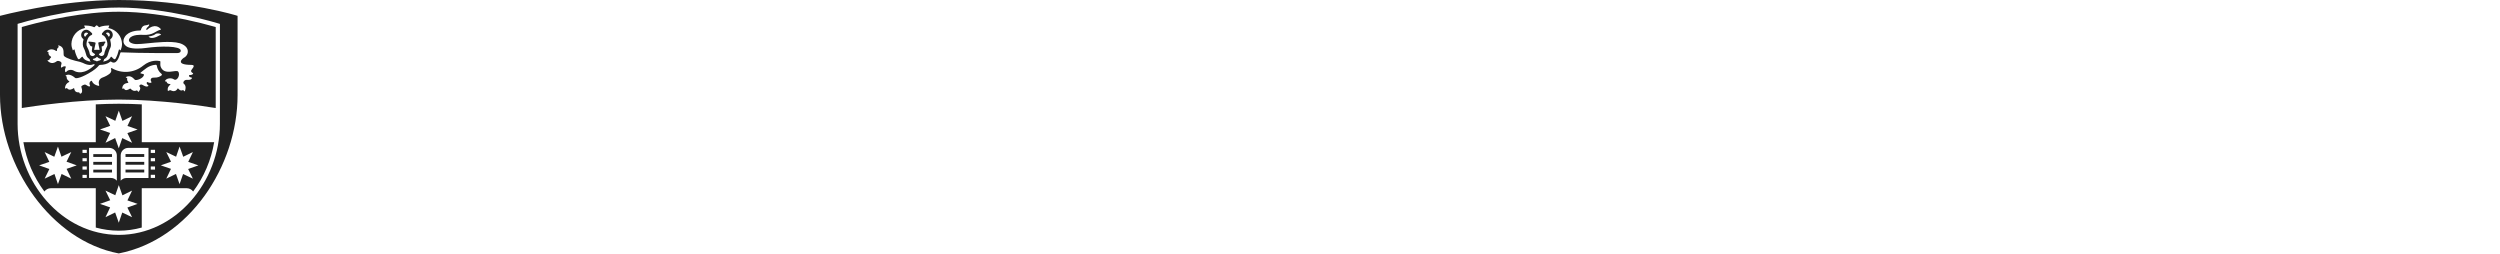
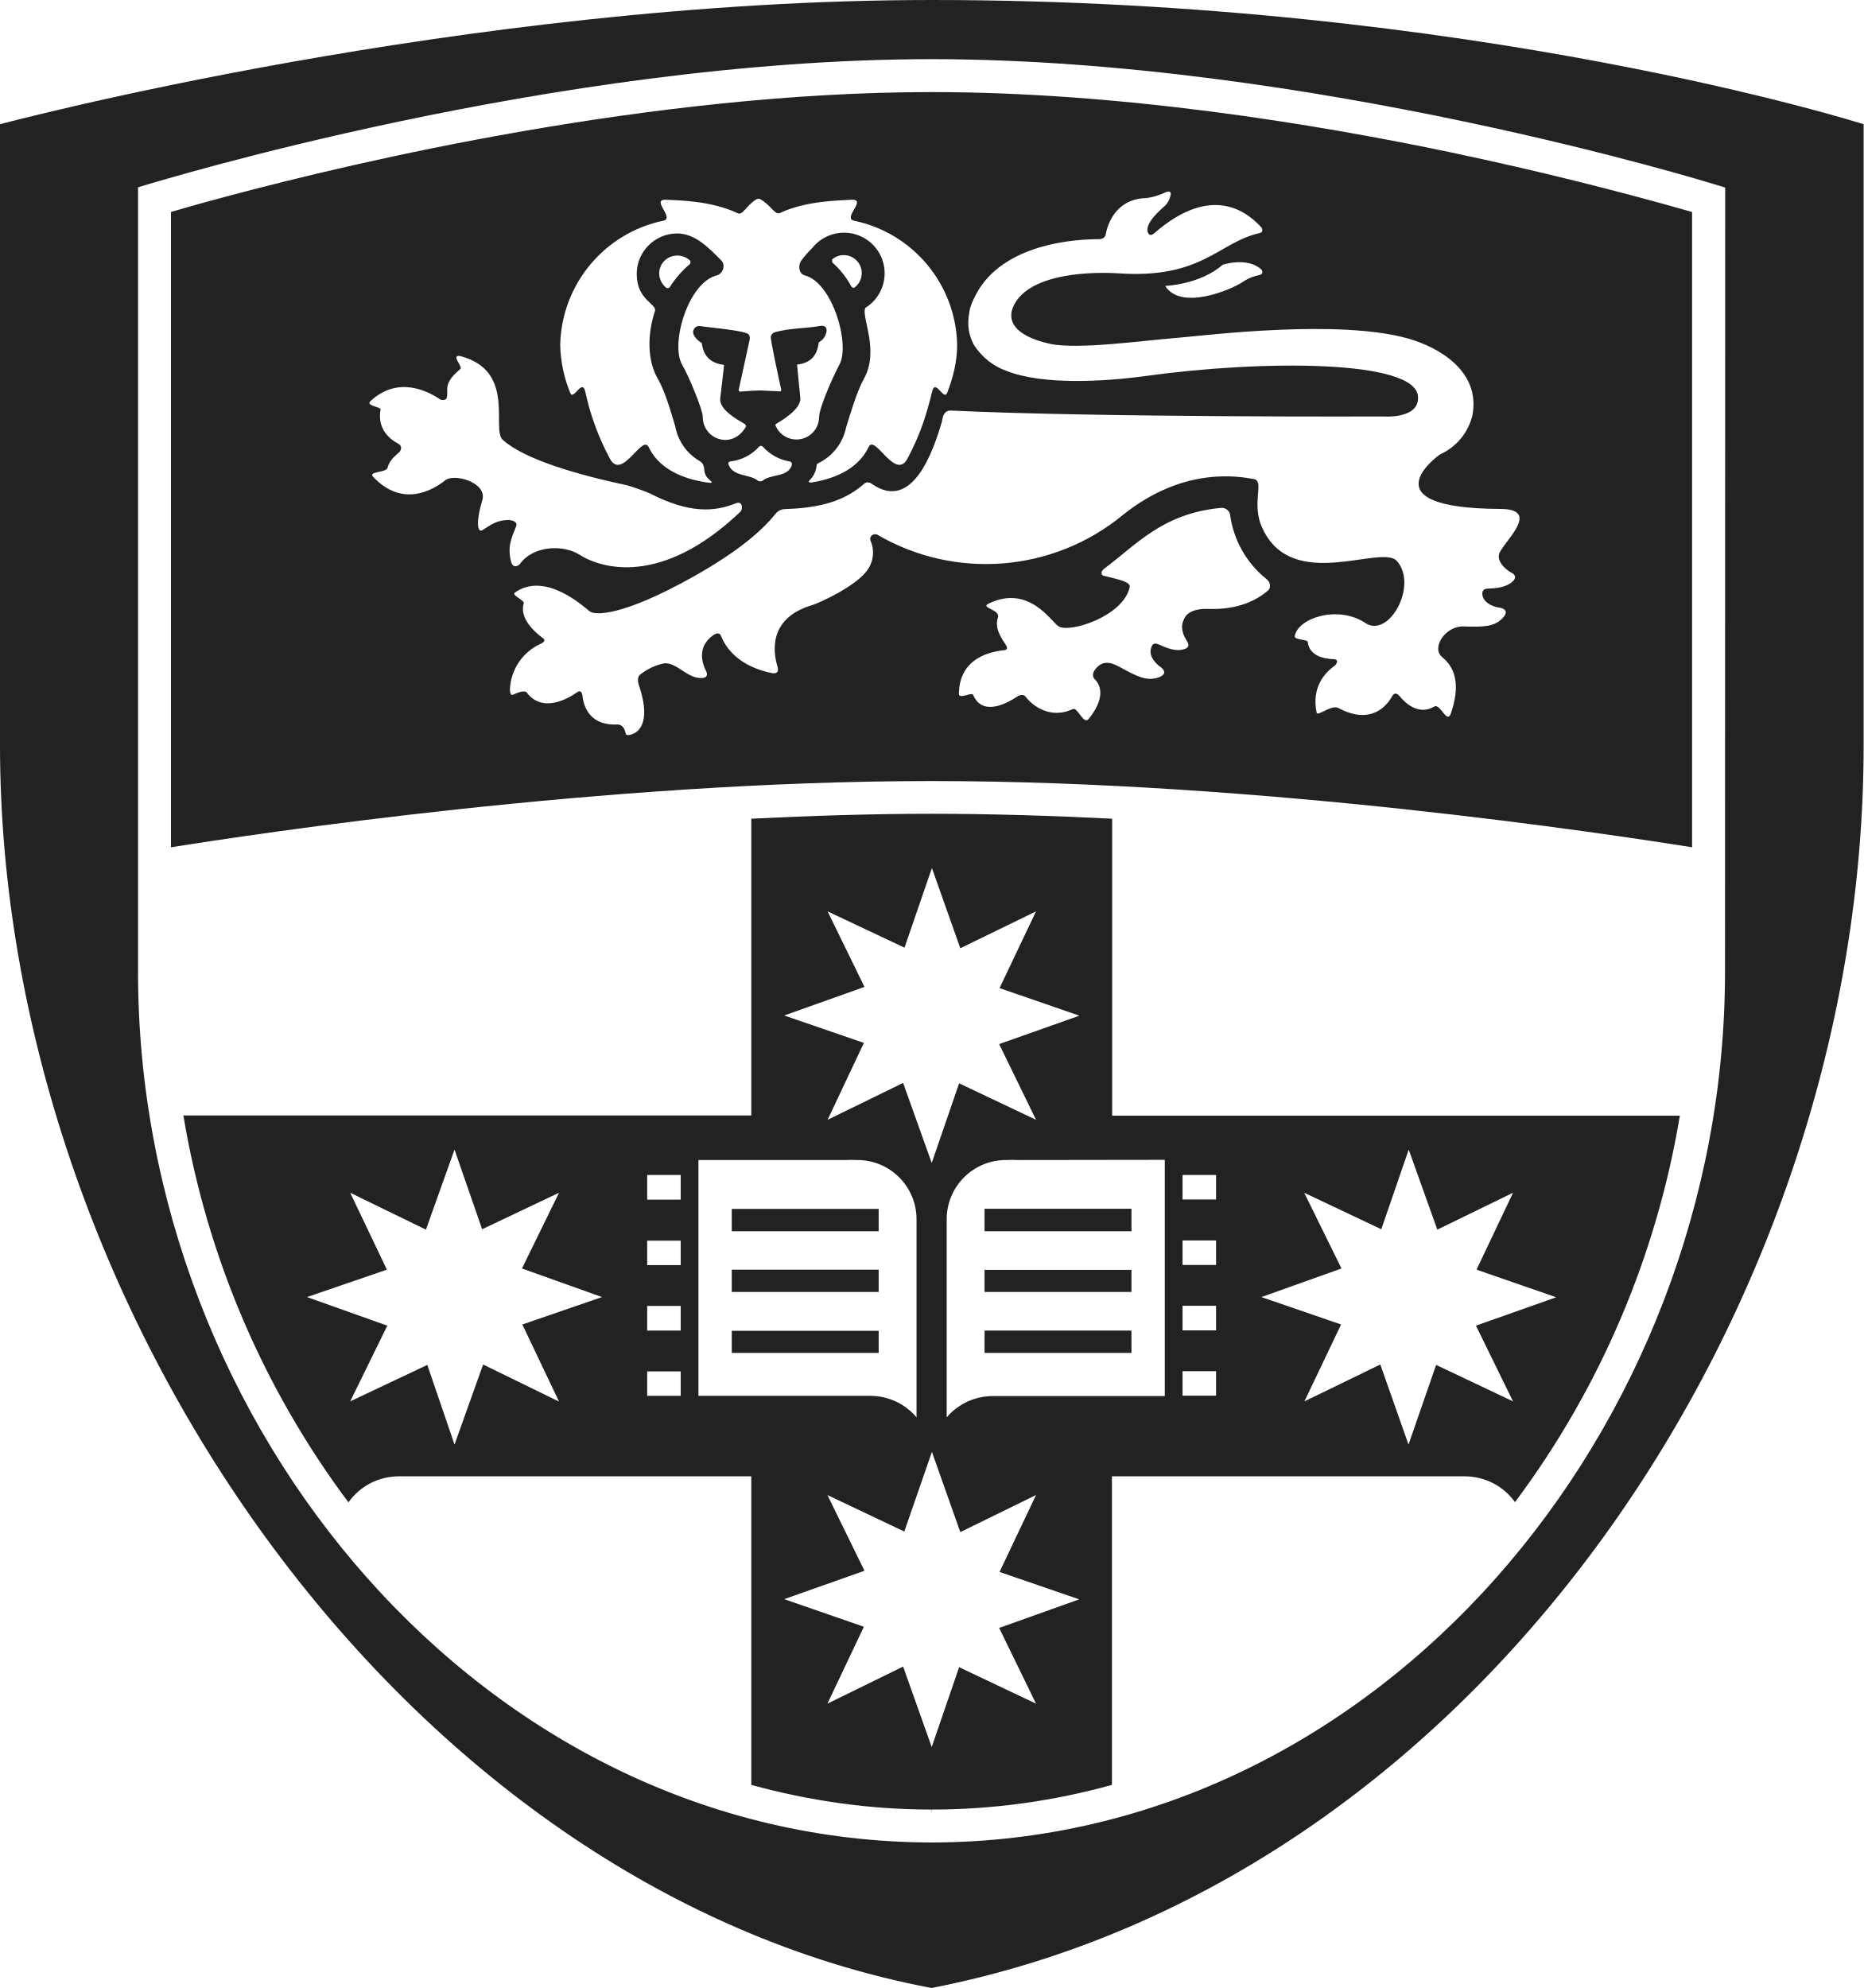
- <svg xmlns="http://www.w3.org/2000/svg" viewBox="0 0 994.51 100.82">
-   <path fill="#222" d="M49.93 65.52h7.45V64.4h-7.45Zm0 3.09h7.45v-1.13h-7.45Zm0-6.17h7.45V61.3h-7.45Zm-5.37 1.95h-7.45v1.13h7.45zm0 3.1h-7.45v1.12h7.45zm0-6.18h-7.45v1.13h7.45zM56.4 41.52c-3.03-.15-6.1-.25-9.16-.25-3.04 0-6.11.1-9.14.25v15.05H9.3a45.1 45.1 0 0 0 8.37 19.62c.57-.8 1.5-1.32 2.57-1.32H38.1v15.65c2.92.8 5.97 1.25 9.13 1.25v.13h.01v-.13c3.17 0 6.22-.44 9.15-1.25V74.87h17.88c1.05 0 1.99.51 2.56 1.31a45.11 45.11 0 0 0 8.36-19.6H56.4Zm-14.43 4.7 3.9 1.84 1.39-4.04 1.44 4.07 3.84-1.87-1.85 3.89 4.05 1.4-4.07 1.44 1.87 3.84-3.9-1.85-1.39 4.04-1.45-4.06-3.83 1.87 1.84-3.9-4.04-1.39 4.07-1.45zM28.35 71.08 24.5 69.2l-1.45 4.06-1.38-4.04-3.91 1.85 1.88-3.84-4.07-1.45 4.05-1.39-1.86-3.9 3.84 1.87 1.45-4.06 1.4 4.04 3.9-1.85-1.88 3.84 4.06 1.45-4.04 1.39zm6.17-.29h-1.7v-1.24h1.7zm0-3.31h-1.7v-1.25h1.7zm0-3.32h-1.7v-1.24h1.7zm0-3.32h-1.7v-1.25h1.7zm.9 9.96V58.83h7.55c.14-.02.3 0 .46 0a3 3 0 0 1 3.05 3.02v10.03a3.06 3.06 0 0 0-2.35-1.09h-8.7zm17.12 15.6-3.9-1.85-1.39 4.05-1.45-4.08-3.84 1.88 1.85-3.9-4.04-1.4 4.07-1.44-1.88-3.84 3.9 1.85 1.4-4.04 1.44 4.07 3.84-1.88-1.85 3.9 4.04 1.39-4.06 1.45zm13.6-25.91 3.91 1.85 1.39-4.04 1.45 4.06 3.84-1.87-1.85 3.9 4.04 1.4-4.07 1.44 1.88 3.84-3.9-1.85-1.4 4.04L70 69.2l-3.85 1.87 1.86-3.9-4.04-1.39 4.06-1.45zm-6.17-.9h1.7v1.24h-1.7zm0 3.32h1.7v1.24h-1.7zm0 3.31h1.7v1.25h-1.7zm0 3.32h1.7v1.24h-1.7Zm-.9-10.72V70.8h-8.71c-.94 0-1.78.41-2.35 1.08V61.85a3 3 0 0 1 3.05-3.02c.15 0 .32-.02.47 0zM73.92 7.8C66.5 6.23 56.68 4.67 47.24 4.67c-14.16 0-29.13 3.52-35.7 5.28-1.32.35-2.3.63-2.87.8v32.22c4.27-.68 21.88-3.36 38.57-3.36 16.7 0 34.3 2.68 38.57 3.36V10.75a178.15 178.15 0 0 0-11.9-2.95Zm-40.27 3.39c.58-.14-.68-1.1.14-1.06.54.03 2.3.04 3.63.69.26.1.41-.38.92-.7.04-.03.16-.07.25 0 .53.32.71.8.97.68 1.32-.63 3.07-.63 3.6-.67.85-.05-.44.92.14 1.06a6.57 6.57 0 0 1 5.24 6.28c0 .88-.21 1.7-.51 2.46-.17.41-.6-.76-.76-.07-.3 1.23-.6 2.17-1.25 3.4-.62 1.15-1.65-1.27-1.97-.59-.58 1.23-1.95 1.65-2.9 1.8-.1 0-.2 0-.08-.13.05-.05.28-.26.34-.7.01-.04-.02-.1.09-.15a2.6 2.6 0 0 0 1.41-1.82c.23-.74.54-1.8.9-2.46.82-1.45-.17-3.2.08-3.6a2.06 2.06 0 1 0-2.66-3.08l-.05.06c-.2.2-.38.4-.54.62-.18.24-.14.67.18.76 1.4.36 2.32 3.52 1.74 4.54-.25.45-1.02 2.15-1.02 2.64a1.15 1.15 0 0 1-2.22.41l.02-.05c.4-.24 1.25-.76 1.25-1.29l-.17-1.73c.7-.08 1.02-.46 1.1-1.12l.18-.14c.23-.2.39-.79-.11-.7-.71.13-1.52.1-2.3.32a.28.28 0 0 0-.2.22c-.03.15.43 2.24.53 2.7 0 .05-.03.08-.05.08l-1.02-.05c-.14 0-.7.03-1.02.06-.03 0-.08-.04-.07-.08l.56-2.57a.35.35 0 0 0-.05-.25c-.15-.2-2.18-.37-2.45-.42a.3.3 0 0 0-.31.12c-.2.28.15.6.38.74.08.64.42 1.01 1.1 1.1l.03.03-.2 1.72c0 .55.85 1.02 1.26 1.26l.06.1c-.2.4-.6.7-1.05.7-.64 0-1.15-.52-1.15-1.15 0-.41-.76-2.19-1.05-2.67-.6-1.05.3-4.15 1.75-4.52.32-.08.48-.53.23-.77-.6-.6-1.3-1.36-2.23-1.36-1.13 0-2.05.92-2.05 2.06 0 1.3 1 1.5.93 1.86-.4 1.2-.4 2.52.14 3.45.37.64.66 1.67.88 2.4.14.76.6 1.4 1.24 1.77.32.2.17.44.3.7.06.14.17.22.25.3.14.1.03.12-.08.1-.96-.12-2.44-.52-3.05-1.8-.32-.7-1.36 1.73-1.97.58a12.82 12.82 0 0 1-1.25-3.4c-.16-.69-.6.48-.76.07a6.71 6.71 0 0 1-.51-2.46 6.58 6.58 0 0 1 5.24-6.28zm8.57 2.12c-.04-.03-.03-.15.01-.18a.91.91 0 0 1 1.12 1.44c-.06.06-.16 0-.18-.05a4.45 4.45 0 0 0-.96-1.21zm-2.08 10.32c-.22.58-1.04.4-1.47.75-.05.04-.18.04-.22.01-.43-.37-1.25-.19-1.5-.82-.03-.05-.03-.15.1-.17a2.32 2.32 0 0 0 1.45-.75c.03-.04.13-.07.2.02.34.37.82.65 1.34.73.06.01.16.06.1.23zm-6.18-9.06c-.02.03-.11.07-.19.01a.94.94 0 0 1-.34-.72c0-.5.41-.9.92-.9.24 0 .46.09.63.24.07.06.03.17 0 .2-.4.33-.74.73-1.02 1.17zm-8.12 11.8c-.63 0-.89.21-1.35.5-.28.2-.37-.36-.03-1.51.27-.9-1.5-1.4-1.92-.97-.6.46-2.12 1.37-3.61-.2-.3-.3.68-.2.73-.48.09-.4.46-.65.61-.8.1-.13.1-.32-.06-.4-.46-.24-1.09-.77-.91-1.74.02-.14-.78-.19-.51-.43 1.4-1.3 2.92-.5 3.54-.08.1.04.32.06.34-.14.05-.42-.17-.7.67-1.4.16-.13-.49-.7-.03-.67 2.9.73 1.58 3.73 2.19 4.26 1.1.99 3.77 1.76 6.29 2.3.22.05 1 .33 1.16.41 2.03 1.04 3.28.94 4.38.5.35-.13.34.32.22.43-4.03 3.84-7.1 2.87-8.18 2.17-.76-.48-2.3-.5-3.02.5-.12.11-.34.19-.43-.13-.2-.74.02-1.22.24-1.76.14-.27-.2-.35-.32-.35zm38.46 3.58c-.54.47-1.5.99-3.03.93-.65-.02-.96.16-1.13.35-.1.14-.15.3-.16.33-.1.32.03.66.2.93.16.23.1.38-.16.44-.25.07-.58.07-1.24-.24-.29-.14-.37.04-.4.17-.12.32.1.72.52 1 .23.2.18.38-.16.5-.58.2-1.1-.06-1.95-.53-.5-.28-.88-.32-1.21.07-.2.22-.18.43-.07.54.34.33.53.98-.29 2.01-.27.35-.56-.6-.81-.49-1.13.53-2.05-.16-2.4-.63-.08-.1-.23-.13-.43 0-.56.37-1.76 1-2.23-.09-.07-.16-.73.25-.72-.06.02-1.8 1.58-2.13 2.25-2.2.2-.01.24-.11.13-.27-.26-.4-.58-.86-.4-1.4.12-.4-.9-.48-.49-.69 2.06-1.02 3.21.94 3.57 1.15.6.34 3.28-.53 3.6-1.99.07-.28-.62-.4-1.31-.58-.13-.03-.2-.19.03-.37 1.63-1.21 2.93-2.78 5.88-3.07.35-.04.5.25.5.4a5.02 5.02 0 0 0 1.83 3.2c.25.19.22.47.08.6zm12.33-.92c.26.13.26.3.07.47-.2.17-.5.33-1.22.35-.32 0-.32.2-.3.34.06.33.43.58.94.64.28.08.33.26.08.52-.43.45-1 .45-1.97.42-.92-.04-1.65 1.07-1.11 1.54.36.3 1.1 1 .46 2.87-.2.57-.54-.52-.84-.35-.76.45-1.42-.11-1.76-.52-.15-.18-.28-.18-.38 0-.3.53-1.1 1.46-2.72.6-.35-.2-1.07.45-1.11.23-.26-1.26.38-2 .93-2.39.05-.04.26-.33-.1-.32-.54-.03-1.2-.2-1.28-.87-.01-.14-.7-.1-.66-.3.16-.92 2.2-1.59 3.59-.66 1.18.78 2.67-1.89 1.6-3.14-.77-.9-5.29 1.62-6.82-1.65-.62-1.3.15-2.43-.47-2.52-.63-.1-3.47-.7-6.62 1.83a10.93 10.93 0 0 1-12.46.99c-.21-.07-.42.1-.33.32a1.5 1.5 0 0 1-.14 1.45c-.56.84-2.47 1.7-2.8 1.8-2.25.66-2.01 2.37-1.78 3.13.07.23-.01.37-.26.33-.68-.13-2.07-.55-2.61-1.9-.06-.15-.22-.15-.4-.02-.84.6-.54 1.46-.34 1.84.07.15.03.3-.17.32-.76.09-1.31-.8-1.97-.74a2.9 2.9 0 0 0-1.2.56c-.14.09-.16.3-.08.55.84 2.48-.54 2.57-.62 2.52-.1-.05-.04-.47-.44-.53-1.35.08-1.73-.8-1.8-1.45-.03-.21-.12-.29-.26-.19-.51.36-1.77 1.06-2.56.03-.11-.15-.49 0-.7.1-.16.06-.16-.2-.16-.29a2.66 2.66 0 0 1 1.58-2.3c.2-.1.22-.2.06-.3-.42-.32-1.17-1-.94-1.75.05-.14-.62-.4-.46-.53 1.55-1.12 3.54.74 3.8.94.26.22 1.67.26 5.27-1.76 2.28-1.28 3.48-2.34 4.13-3.15.08-.1.24-.26.48-.27 1.45-.05 2.88-.27 4-1.25.18-.19.37-.08.45-.02 2.06 1.43 3.12-1.74 3.54-3.18.05-.3.12-.54.43-.55 7.57.36 21.92.3 21.92.3s1.89.16 1.79-1.02c-.15-1.88-7.98-1.84-13.82-1.03-2.12.29-5.2.46-7.02-.25a3.26 3.26 0 0 1-1.7-1.36c-.37-.77-.27-1.23-.2-1.72.08-.35.26-.72.5-1.11 1.5-2.32 4.96-2.5 6.04-2.5.2 0 .33-.08.36-.23.1-.54.51-1.77 1.97-1.85.4-.02.82-.18 1.08-.3.17-.07.28-.03.25.12-.04.19-.13.44-.35.62-1.02.88-.87 1.28-.74 1.4.07.05.16.02.24-.05 3.08-2.69 4.88-.9 5.43-.33.09.1.11.27-.07.31-2.1.47-2.9 2.34-7.18 2.04-.52-.03-4.02-.21-5.14 1.38-.64.92-.2 1.78 1.7 2.2 1.44.3 4.79-.18 6.37-.3 1.54-.13 8.28-.98 11.82.04 1.49.43 3.65 1.63 3.22 3.89a2.93 2.93 0 0 1-1.65 1.98s-3.88 2.73 3.08 2.76c2.15.01.03 1.78-.08 2.3-.08.38.27.72.6.92zM63.86 13.95c-.21.04-.51.13-.84.35-.63.42-3.14 1.46-3.93.2 0 0 1.76-.06 2.91-1.07 0 0 1.23-.42 1.96.23.08.08.1.26-.1.29zM47.26 0C23.57 0 0 6.3 0 6.3v31.5c0 28.4 20.33 57.92 47.24 63.02 27.91-5.45 47.27-34.62 47.27-63.01V6.3S74.76 0 47.25 0zm40.22 49.3c0 23.12-17.57 44.11-40.23 44.14h-.01C24.58 93.4 7 72.42 7 49.3V9.5l.59-.18C7.64 9.33 28 3.01 47.24 3c19.24.01 39.65 6.33 39.65 6.33l.6.18z" />
+ <svg xmlns="http://www.w3.org/2000/svg" viewBox="0 0 94.51 100.82">
+   <path fill="#222" d="M49.93 65.52h7.45V64.4h-7.45zm0 3.09h7.45v-1.13h-7.45zm0-6.17h7.45V61.3h-7.45zm-5.37 1.95h-7.45v1.13h7.45zm0 3.1h-7.45v1.12h7.45zm0-6.18h-7.45v1.13h7.45zM56.4 41.52c-3.03-.15-6.1-.25-9.16-.25-3.04 0-6.11.1-9.14.25v15.05H9.3a45.1 45.1 0 0 0 8.37 19.62c.57-.8 1.5-1.32 2.57-1.32H38.1v15.65c2.92.8 5.97 1.25 9.13 1.25v.13h.01v-.13c3.17 0 6.22-.44 9.15-1.25V74.87h17.88c1.05 0 1.99.51 2.56 1.31a45.11 45.11 0 0 0 8.36-19.6H56.4Zm-14.43 4.7 3.9 1.84 1.39-4.04 1.44 4.07 3.84-1.87-1.85 3.89 4.05 1.4-4.07 1.44 1.87 3.84-3.9-1.85-1.39 4.04-1.45-4.06-3.83 1.87 1.84-3.9-4.04-1.39 4.07-1.45zM28.35 71.08 24.5 69.2l-1.45 4.06-1.38-4.04-3.91 1.85 1.88-3.84-4.07-1.45 4.05-1.39-1.86-3.9 3.84 1.87 1.45-4.06 1.4 4.04 3.9-1.85-1.88 3.84 4.06 1.45-4.04 1.39zm6.17-.29h-1.7v-1.24h1.7zm0-3.31h-1.7v-1.25h1.7zm0-3.32h-1.7v-1.24h1.7zm0-3.32h-1.7v-1.25h1.7zm.9 9.96V58.83h7.55c.14-.02.3 0 .46 0a3 3 0 0 1 3.05 3.02v10.03a3.06 3.06 0 0 0-2.35-1.09h-8.7zm17.12 15.6-3.9-1.85-1.39 4.05-1.45-4.08-3.84 1.88 1.85-3.9-4.04-1.4 4.07-1.44-1.88-3.84 3.9 1.85 1.4-4.04 1.44 4.07 3.84-1.88-1.85 3.9 4.04 1.39-4.06 1.45zm13.6-25.91 3.91 1.85 1.39-4.04 1.45 4.06 3.84-1.87-1.85 3.9 4.04 1.4-4.07 1.44 1.88 3.84-3.9-1.85-1.4 4.04L70 69.2l-3.85 1.87 1.86-3.9-4.04-1.39 4.06-1.45zm-6.17-.9h1.7v1.24h-1.7zm0 3.32h1.7v1.24h-1.7zm0 3.31h1.7v1.25h-1.7zm0 3.32h1.7v1.24h-1.7zm-.9-10.72V70.8h-8.71c-.94 0-1.78.41-2.35 1.08V61.85a3 3 0 0 1 3.05-3.02c.15 0 .32-.02.47 0zM73.92 7.8C66.5 6.23 56.68 4.67 47.24 4.67c-14.16 0-29.13 3.52-35.7 5.28-1.32.35-2.3.63-2.87.8v32.22c4.27-.68 21.88-3.36 38.57-3.36 16.7 0 34.3 2.68 38.57 3.36V10.75a178.15 178.15 0 0 0-11.9-2.95Zm-40.27 3.39c.58-.14-.68-1.1.14-1.06.54.03 2.3.04 3.63.69.26.1.41-.38.92-.7.04-.03.16-.07.25 0 .53.32.71.8.97.68 1.32-.63 3.07-.63 3.6-.67.85-.05-.44.92.14 1.06a6.57 6.57 0 0 1 5.24 6.28c0 .88-.21 1.7-.51 2.46-.17.41-.6-.76-.76-.07-.3 1.23-.6 2.17-1.25 3.4-.62 1.15-1.65-1.27-1.97-.59-.58 1.23-1.95 1.65-2.9 1.8-.1 0-.2 0-.08-.13.05-.05.28-.26.34-.7.01-.04-.02-.1.09-.15a2.6 2.6 0 0 0 1.41-1.82c.23-.74.54-1.8.9-2.46.82-1.45-.17-3.2.08-3.6a2.06 2.06 0 1 0-2.66-3.08l-.05.06c-.2.2-.38.4-.54.62-.18.24-.14.67.18.76 1.4.36 2.32 3.52 1.74 4.54-.25.45-1.02 2.15-1.02 2.64a1.15 1.15 0 0 1-2.22.41l.02-.05c.4-.24 1.25-.76 1.25-1.29l-.17-1.73c.7-.08 1.02-.46 1.1-1.12l.18-.14c.23-.2.39-.79-.11-.7-.71.13-1.52.1-2.3.32a.28.28 0 0 0-.2.22c-.03.15.43 2.24.53 2.7 0 .05-.03.08-.05.08l-1.02-.05c-.14 0-.7.03-1.02.06-.03 0-.08-.04-.07-.08l.56-2.57a.35.35 0 0 0-.05-.25c-.15-.2-2.18-.37-2.45-.42a.3.3 0 0 0-.31.12c-.2.28.15.6.38.74.08.64.42 1.01 1.1 1.1l.03.03-.2 1.72c0 .55.85 1.02 1.26 1.26l.06.1c-.2.4-.6.7-1.05.7-.64 0-1.15-.52-1.15-1.15 0-.41-.76-2.19-1.05-2.67-.6-1.05.3-4.15 1.75-4.52.32-.08.48-.53.23-.77-.6-.6-1.3-1.36-2.23-1.36-1.13 0-2.05.92-2.05 2.06 0 1.3 1 1.5.93 1.86-.4 1.2-.4 2.52.14 3.45.37.64.66 1.67.88 2.4.14.76.6 1.4 1.24 1.77.32.2.17.44.3.7.06.14.17.22.25.3.14.1.03.12-.08.1-.96-.12-2.44-.52-3.05-1.8-.32-.7-1.36 1.73-1.97.58a12.82 12.82 0 0 1-1.25-3.4c-.16-.69-.6.48-.76.07a6.71 6.71 0 0 1-.51-2.46 6.58 6.58 0 0 1 5.24-6.28zm8.57 2.12c-.04-.03-.03-.15.01-.18a.91.91 0 0 1 1.12 1.44c-.06.06-.16 0-.18-.05a4.45 4.45 0 0 0-.96-1.21zm-2.08 10.32c-.22.58-1.04.4-1.47.75-.05.04-.18.04-.22.01-.43-.37-1.25-.19-1.5-.82-.03-.05-.03-.15.1-.17a2.32 2.32 0 0 0 1.45-.75c.03-.04.13-.07.2.02.34.37.82.65 1.34.73.06.01.16.06.1.23zm-6.18-9.06c-.02.03-.11.07-.19.01a.94.94 0 0 1-.34-.72c0-.5.41-.9.92-.9.24 0 .46.09.63.24.07.06.03.17 0 .2-.4.33-.74.73-1.02 1.17zm-8.12 11.8c-.63 0-.89.21-1.35.5-.28.2-.37-.36-.03-1.51.27-.9-1.5-1.4-1.92-.97-.6.46-2.12 1.37-3.61-.2-.3-.3.68-.2.73-.48.09-.4.46-.65.61-.8.1-.13.1-.32-.06-.4-.46-.24-1.09-.77-.91-1.74.02-.14-.78-.19-.51-.43 1.4-1.3 2.92-.5 3.54-.08.1.04.32.06.34-.14.05-.42-.17-.7.67-1.4.16-.13-.49-.7-.03-.67 2.9.73 1.58 3.73 2.19 4.26 1.1.99 3.77 1.76 6.29 2.3.22.05 1 .33 1.16.41 2.03 1.04 3.28.94 4.38.5.35-.13.34.32.22.43-4.03 3.84-7.1 2.87-8.18 2.17-.76-.48-2.3-.5-3.02.5-.12.11-.34.19-.43-.13-.2-.74.02-1.22.24-1.76.14-.27-.2-.35-.32-.35zm38.46 3.58c-.54.47-1.5.99-3.03.93-.65-.02-.96.16-1.13.35-.1.14-.15.3-.16.33-.1.32.03.66.2.93.16.23.1.38-.16.44-.25.07-.58.07-1.24-.24-.29-.14-.37.04-.4.17-.12.32.1.72.52 1 .23.2.18.38-.16.5-.58.2-1.1-.06-1.95-.53-.5-.28-.88-.32-1.21.07-.2.22-.18.43-.07.54.34.33.53.98-.29 2.01-.27.35-.56-.6-.81-.49-1.13.53-2.05-.16-2.4-.63-.08-.1-.23-.13-.43 0-.56.37-1.76 1-2.23-.09-.07-.16-.73.25-.72-.06.02-1.8 1.58-2.13 2.25-2.2.2-.01.24-.11.13-.27-.26-.4-.58-.86-.4-1.4.12-.4-.9-.48-.49-.69 2.06-1.02 3.21.94 3.57 1.15.6.34 3.28-.53 3.6-1.99.07-.28-.62-.4-1.31-.58-.13-.03-.2-.19.03-.37 1.63-1.21 2.93-2.78 5.88-3.07.35-.04.5.25.5.4a5.02 5.02 0 0 0 1.83 3.2c.25.19.22.47.08.6zm12.33-.92c.26.13.26.3.07.47-.2.17-.5.33-1.22.35-.32 0-.32.2-.3.34.06.33.43.58.94.64.28.08.33.26.08.52-.43.45-1 .45-1.97.42-.92-.04-1.65 1.07-1.11 1.54.36.3 1.1 1 .46 2.87-.2.57-.54-.52-.84-.35-.76.45-1.42-.11-1.76-.52-.15-.18-.28-.18-.38 0-.3.53-1.1 1.46-2.72.6-.35-.2-1.07.45-1.11.23-.26-1.26.38-2 .93-2.39.05-.04.26-.33-.1-.32-.54-.03-1.2-.2-1.28-.87-.01-.14-.7-.1-.66-.3.16-.92 2.2-1.59 3.59-.66 1.18.78 2.67-1.89 1.6-3.14-.77-.9-5.29 1.62-6.82-1.65-.62-1.3.15-2.43-.47-2.52-.63-.1-3.47-.7-6.62 1.83a10.93 10.93 0 0 1-12.46.99c-.21-.07-.42.1-.33.32a1.5 1.5 0 0 1-.14 1.45c-.56.84-2.47 1.7-2.8 1.8-2.25.66-2.01 2.37-1.78 3.13.07.23-.01.37-.26.33-.68-.13-2.07-.55-2.61-1.9-.06-.15-.22-.15-.4-.02-.84.6-.54 1.46-.34 1.84.07.15.03.3-.17.32-.76.09-1.31-.8-1.97-.74a2.9 2.9 0 0 0-1.2.56c-.14.09-.16.3-.08.55.84 2.48-.54 2.57-.62 2.52-.1-.05-.04-.47-.44-.53-1.35.08-1.73-.8-1.8-1.45-.03-.21-.12-.29-.26-.19-.51.36-1.77 1.06-2.56.03-.11-.15-.49 0-.7.1-.16.06-.16-.2-.16-.29a2.66 2.66 0 0 1 1.58-2.3c.2-.1.22-.2.06-.3-.42-.32-1.17-1-.94-1.75.05-.14-.62-.4-.46-.53 1.55-1.12 3.54.74 3.8.94.26.22 1.67.26 5.27-1.76 2.28-1.28 3.48-2.34 4.13-3.15.08-.1.24-.26.48-.27 1.45-.05 2.88-.27 4-1.25.18-.19.37-.08.45-.02 2.06 1.43 3.12-1.74 3.54-3.18.05-.3.12-.54.43-.55 7.57.36 21.92.3 21.92.3s1.89.16 1.79-1.02c-.15-1.88-7.98-1.84-13.82-1.03-2.12.29-5.2.46-7.02-.25a3.26 3.26 0 0 1-1.7-1.36c-.37-.77-.27-1.23-.2-1.72.08-.35.26-.72.5-1.11 1.5-2.32 4.96-2.5 6.04-2.5.2 0 .33-.08.36-.23.1-.54.51-1.77 1.97-1.85.4-.02.82-.18 1.08-.3.17-.07.28-.03.25.12-.04.19-.13.44-.35.62-1.02.88-.87 1.28-.74 1.4.07.05.16.02.24-.05 3.08-2.69 4.88-.9 5.43-.33.09.1.11.27-.07.31-2.1.47-2.9 2.34-7.18 2.04-.52-.03-4.02-.21-5.14 1.38-.64.92-.2 1.78 1.7 2.2 1.44.3 4.79-.18 6.37-.3 1.54-.13 8.28-.98 11.82.04 1.49.43 3.65 1.63 3.22 3.89a2.93 2.93 0 0 1-1.65 1.98s-3.88 2.73 3.08 2.76c2.15.01.03 1.78-.08 2.3-.08.38.27.72.6.92zM63.86 13.95c-.21.04-.51.13-.84.35-.63.42-3.14 1.46-3.93.2 0 0 1.76-.06 2.91-1.07 0 0 1.23-.42 1.96.23.08.08.1.26-.1.29zM47.26 0C23.57 0 0 6.3 0 6.3v31.5c0 28.4 20.33 57.92 47.24 63.02 27.91-5.45 47.27-34.62 47.27-63.01V6.3S74.76 0 47.25 0Zm40.22 49.3c0 23.12-17.57 44.11-40.23 44.14h-.01C24.58 93.4 7 72.42 7 49.3V9.5l.59-.18C7.64 9.33 28 3.01 47.24 3c19.24.01 39.65 6.33 39.65 6.33l.6.18z" />
</svg>
